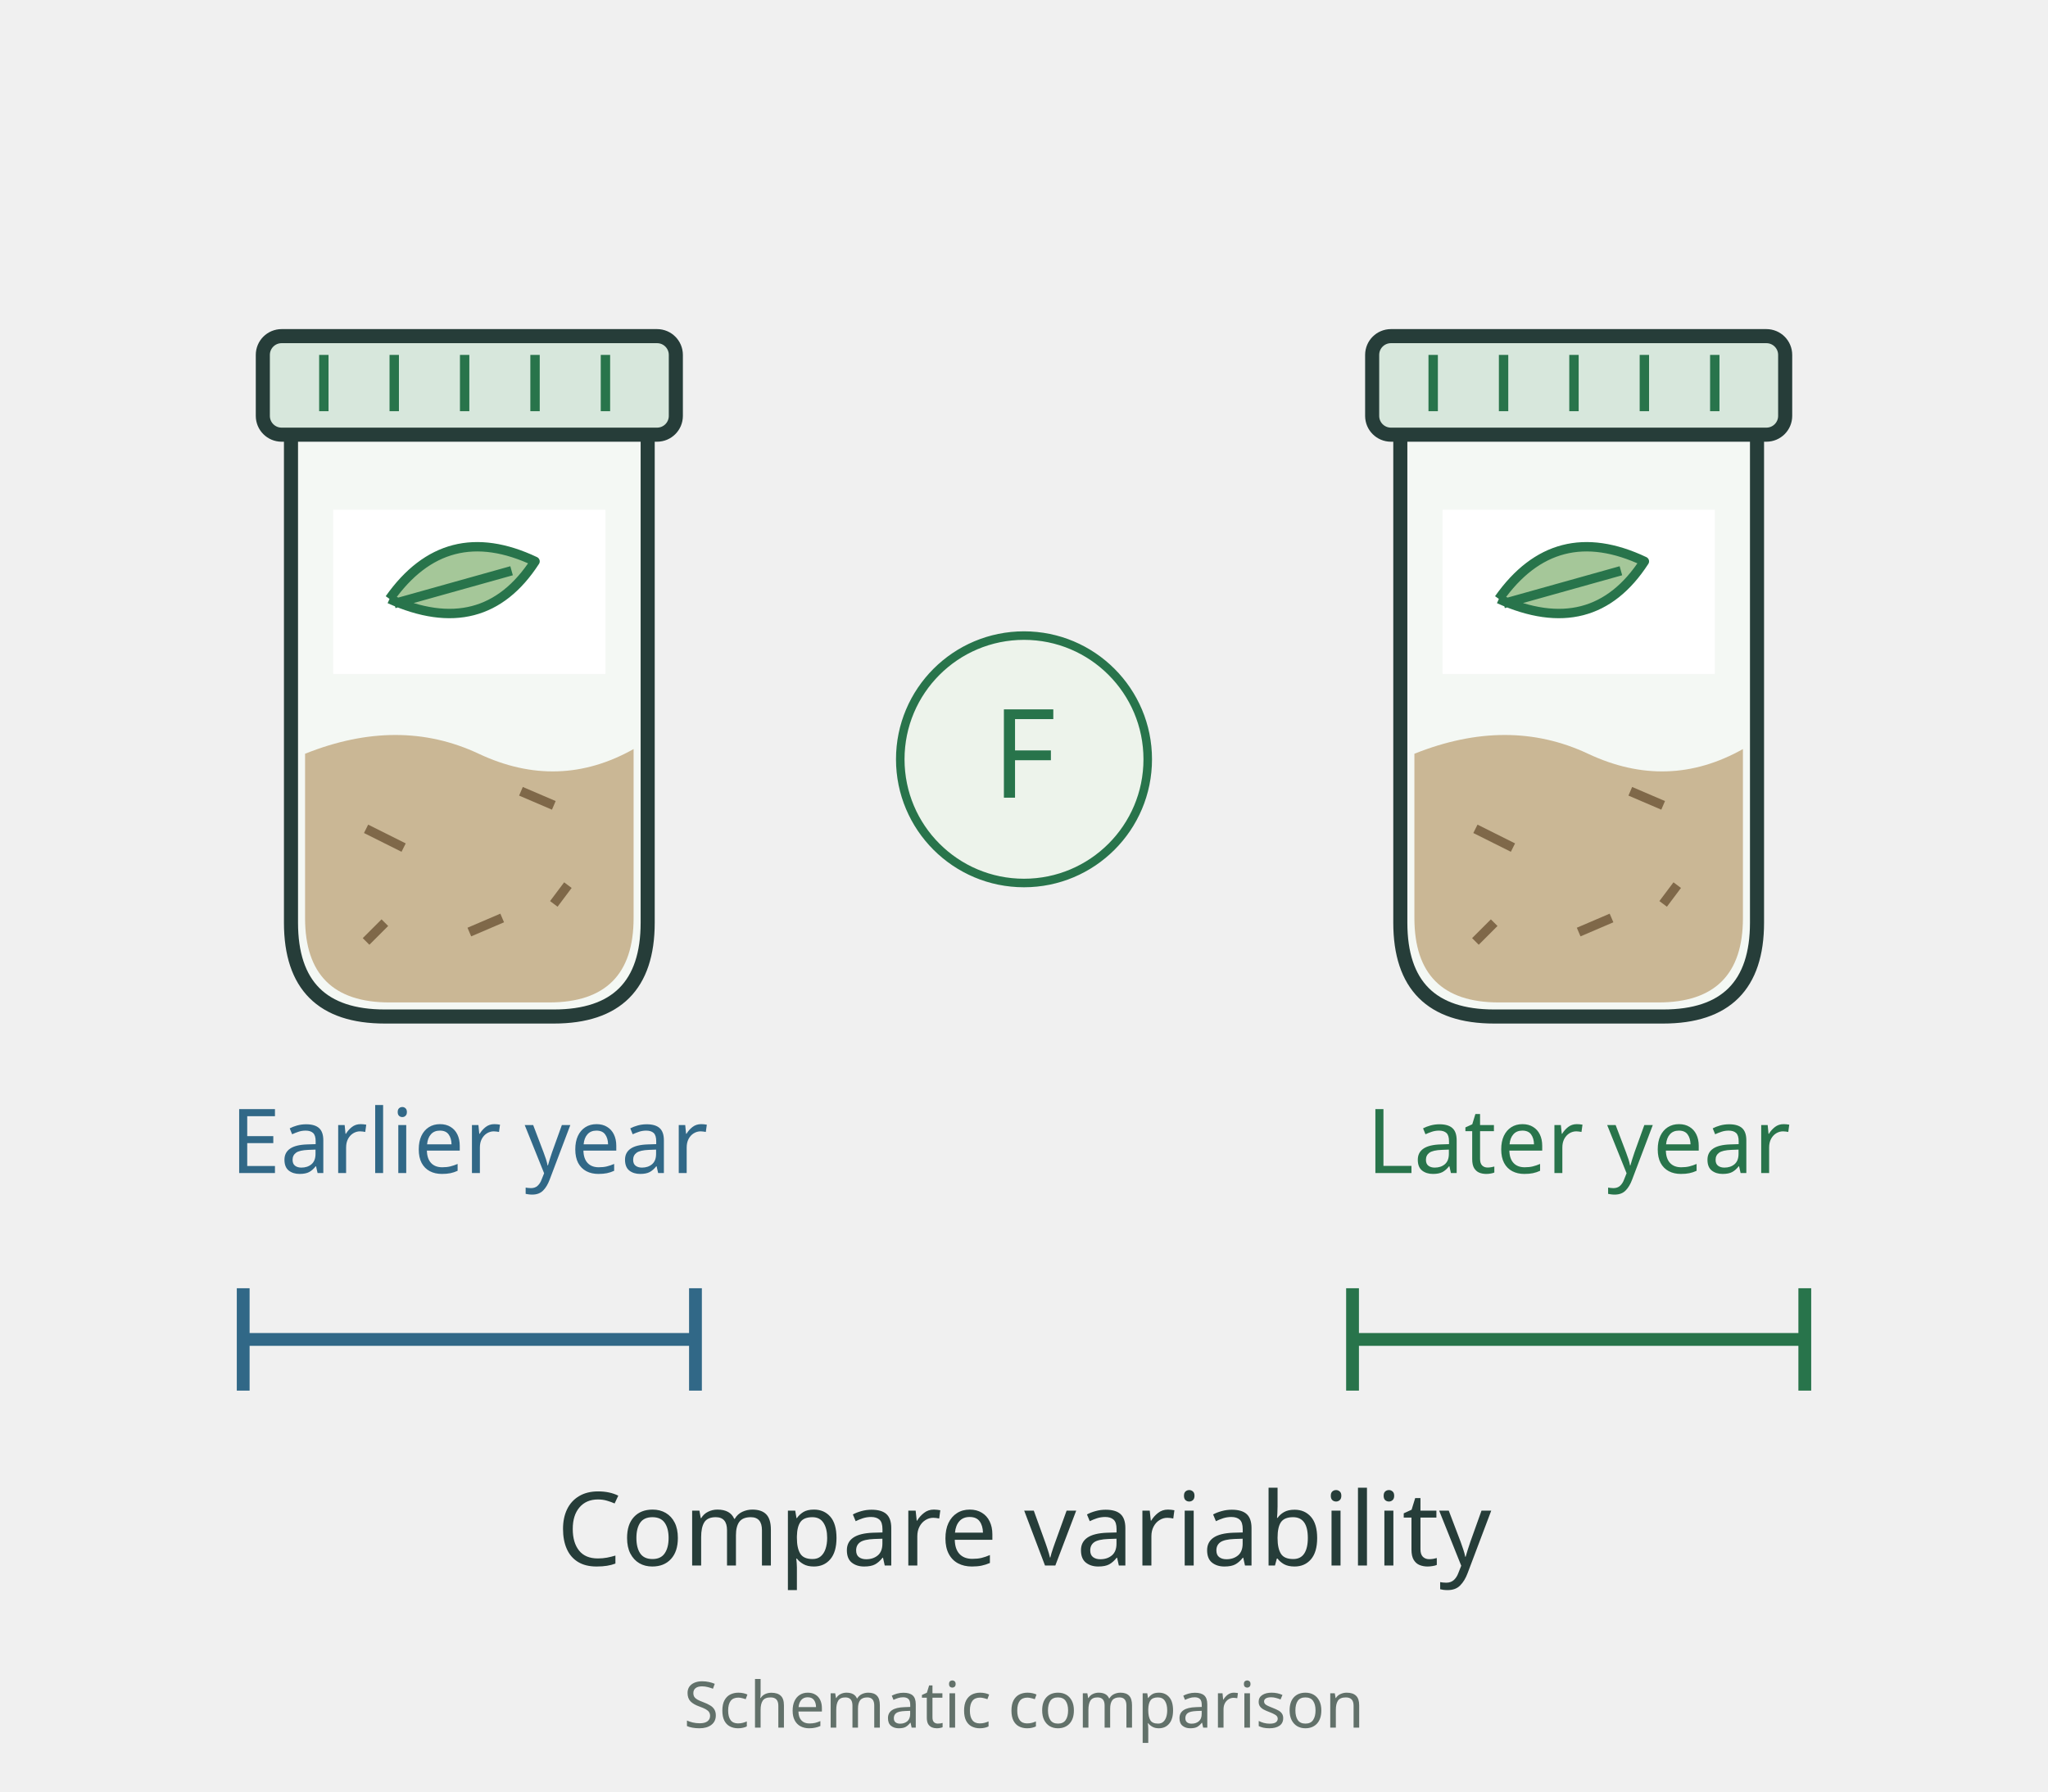
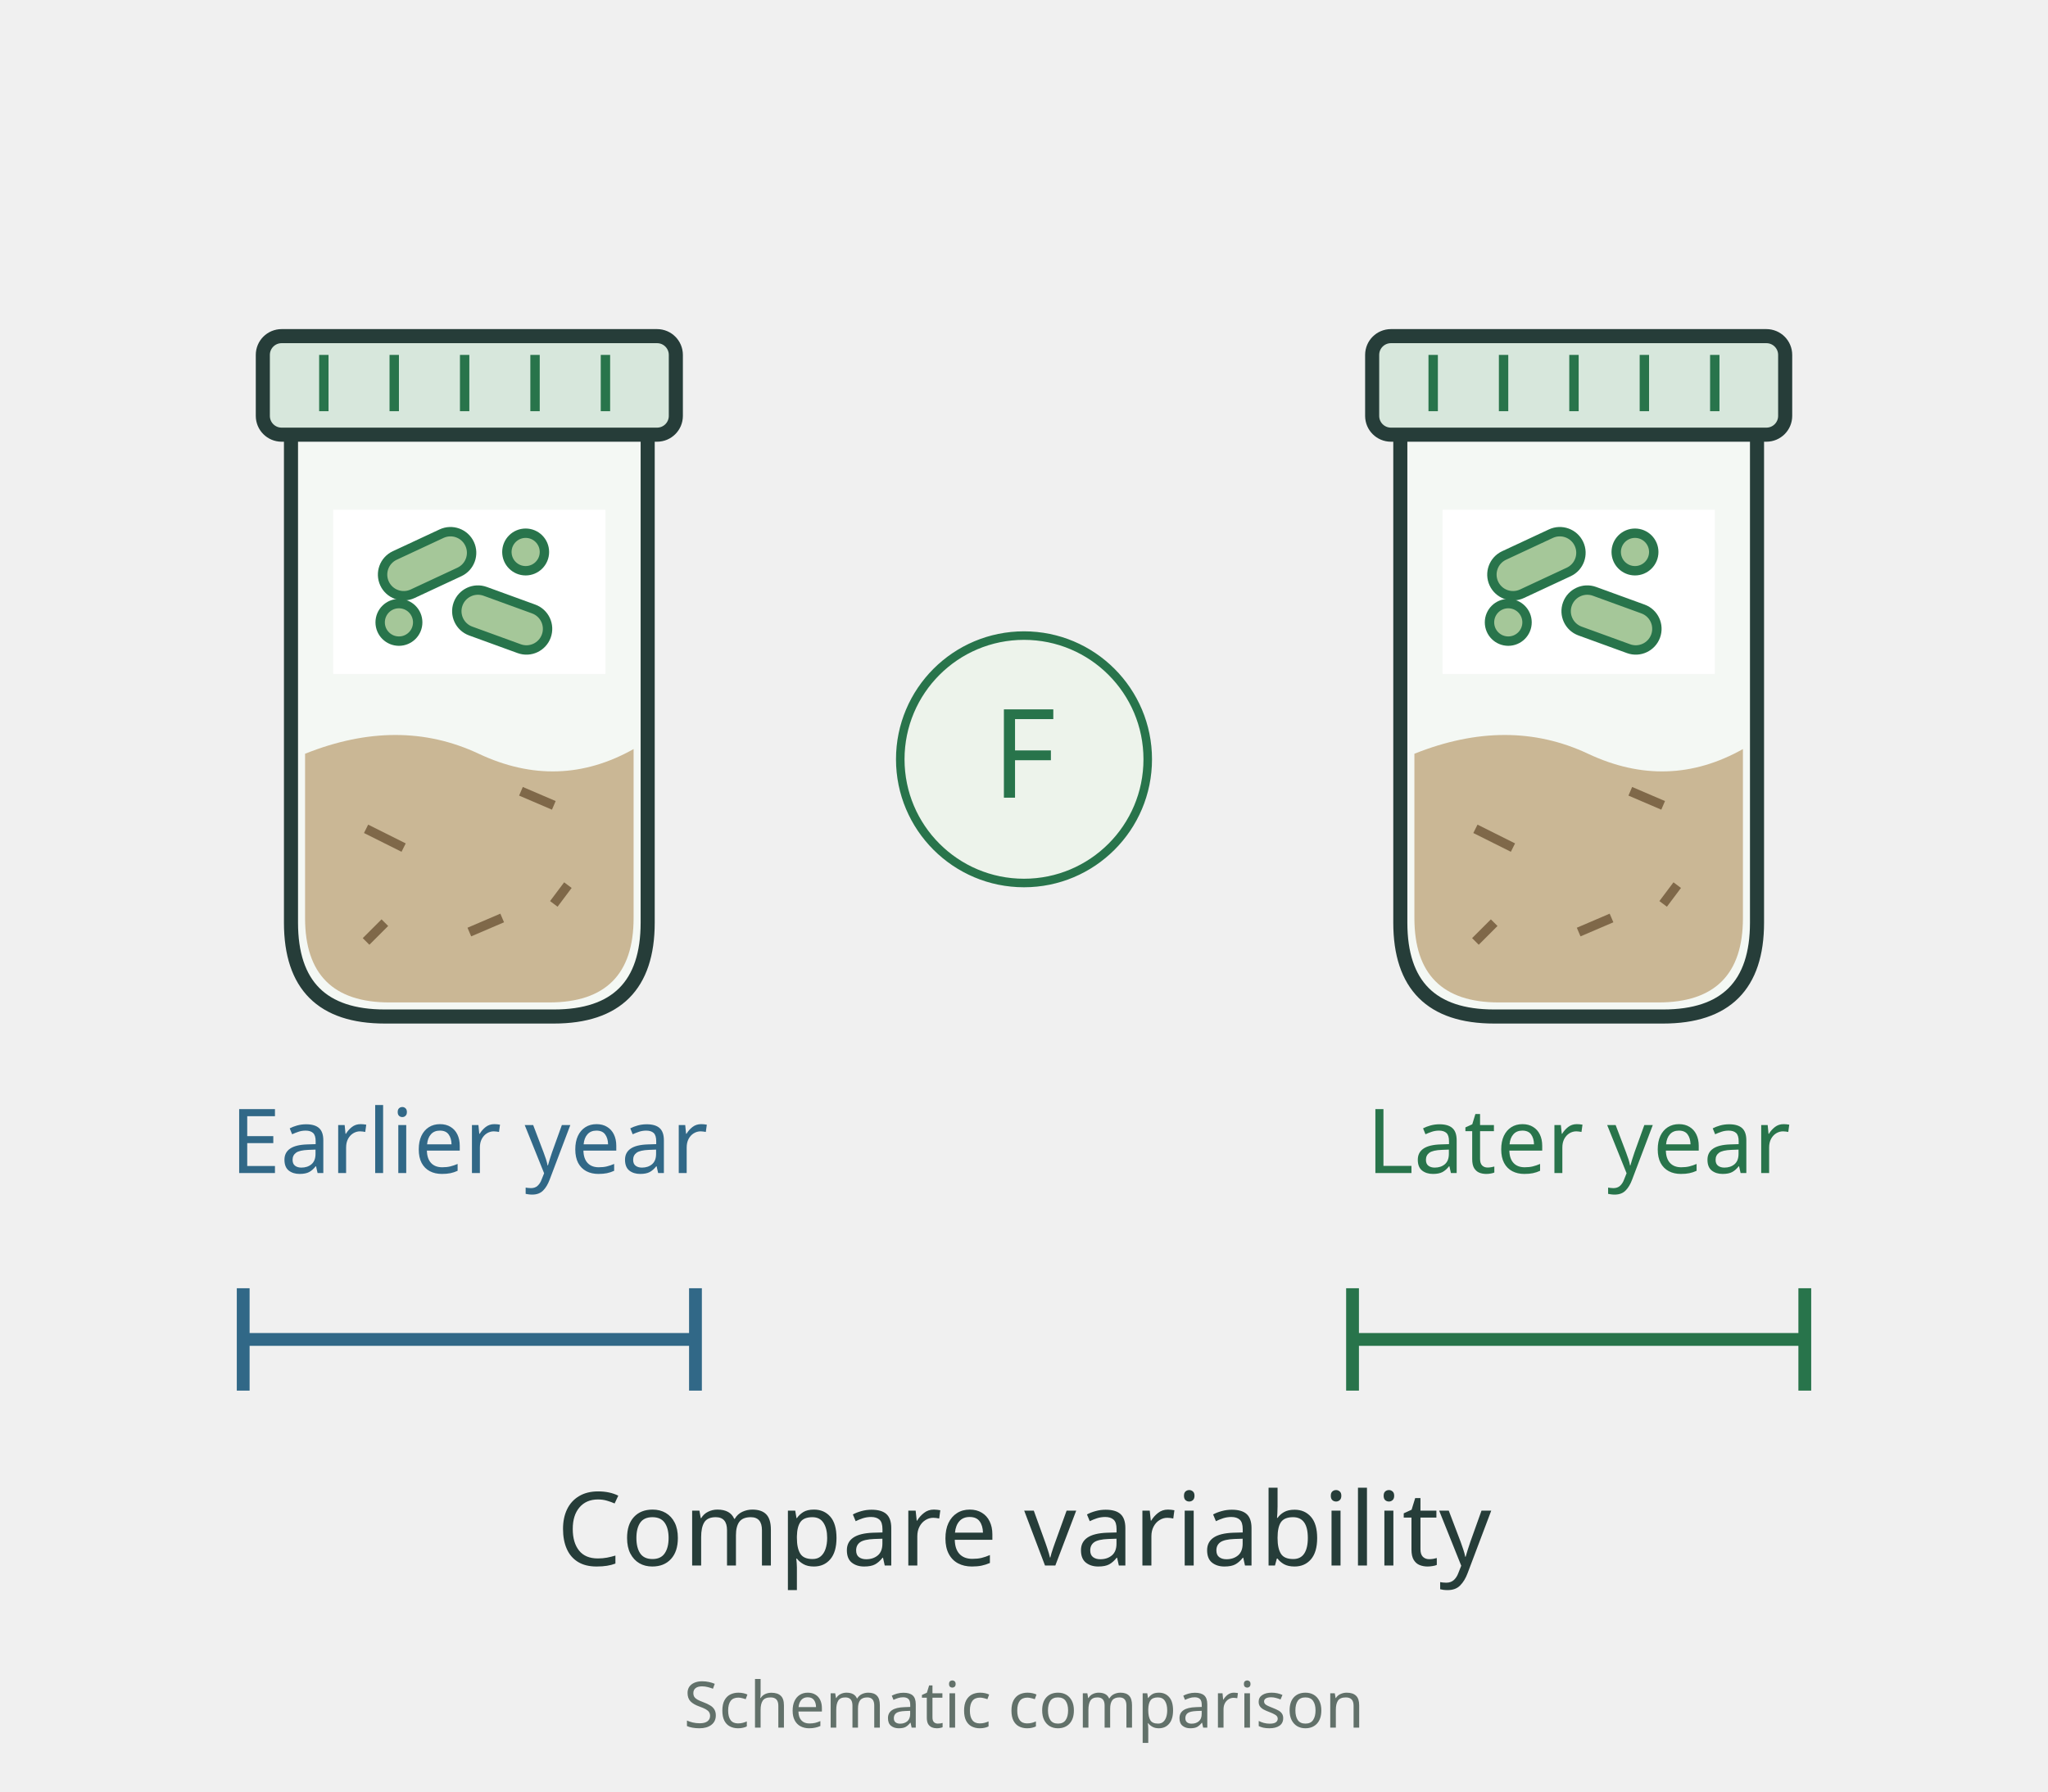
<svg xmlns="http://www.w3.org/2000/svg" width="480" height="420" viewBox="0 0 480 420" role="img" aria-labelledby="art-title art-description">
  <g id="earlier-soil" transform="translate(55 70) scale(1.1)" stroke="#263D39" stroke-width="3" stroke-linejoin="round">
    <path d="M12 20 H88 V133 Q88 153 68 153 H32 Q12 153 12 133 Z" fill="#F4F8F4" />
    <path d="M15 97 Q35 89 52 97 T85 96 V132 Q85 150 67 150 H33 Q15 150 15 132 Z" fill="#CAB795" stroke="none" />
    <rect x="6" y="8" width="88" height="21" rx="4" fill="#D7E7DC" />
    <path d="M19 12 V24 M34 12 V24 M49 12 V24 M64 12 V24 M79 12 V24" stroke="#28744B" stroke-width="2" />
    <rect x="21" y="45" width="58" height="35" fill="white" stroke="none" />
-     <path d="M33 64 Q45 47 64 56 Q53 73 33 64 M34 65 L59 58" fill="#A5C799" stroke="#28744B" stroke-width="2" />
+     <g id="microbial-emblem-1" stroke="#28744B" stroke-width="2" fill="#A5C799">
+       <rect x="31" y="52" width="20" height="9" rx="4.5" transform="rotate(-25 41 56.5)" />
+       <rect x="47" y="64" width="20" height="9" rx="4.5" transform="rotate(20 57 68.5)" />
+       <circle cx="62" cy="54" r="4" />
+       <circle cx="35" cy="69" r="4" />
+     </g>
    <path d="M28 113 l8 4 M61 105 l7 3 M50 135 l7 -3 M71 125 l-3 4 M28 137 l4 -4" stroke="#7F6849" stroke-width="2" />
  </g>
  <g id="later-soil" transform="translate(315 70) scale(1.1)" stroke="#263D39" stroke-width="3" stroke-linejoin="round">
    <path d="M12 20 H88 V133 Q88 153 68 153 H32 Q12 153 12 133 Z" fill="#F4F8F4" />
    <path d="M15 97 Q35 89 52 97 T85 96 V132 Q85 150 67 150 H33 Q15 150 15 132 Z" fill="#CAB795" stroke="none" />
    <rect x="6" y="8" width="88" height="21" rx="4" fill="#D7E7DC" />
    <path d="M19 12 V24 M34 12 V24 M49 12 V24 M64 12 V24 M79 12 V24" stroke="#28744B" stroke-width="2" />
    <rect x="21" y="45" width="58" height="35" fill="white" stroke="none" />
-     <path d="M33 64 Q45 47 64 56 Q53 73 33 64 M34 65 L59 58" fill="#A5C799" stroke="#28744B" stroke-width="2" />
+     <g id="microbial-emblem-2" stroke="#28744B" stroke-width="2" fill="#A5C799">
+       <rect x="31" y="52" width="20" height="9" rx="4.5" transform="rotate(-25 41 56.5)" />
+       <rect x="47" y="64" width="20" height="9" rx="4.5" transform="rotate(20 57 68.5)" />
+       <circle cx="62" cy="54" r="4" />
+       <circle cx="35" cy="69" r="4" />
+     </g>
    <path d="M28 113 l8 4 M61 105 l7 3 M50 135 l7 -3 M71 125 l-3 4 M28 137 l4 -4" stroke="#7F6849" stroke-width="2" />
  </g>
  <circle cx="240" cy="178" r="29" fill="#EDF3EB" stroke="#28744B" stroke-width="2" />
  <text x="240" y="187" text-anchor="middle" font-family="Atkinson Hyperlegible Next, sans-serif" font-size="29" fill="#28744B">F</text>
  <text x="110" y="275" text-anchor="middle" font-family="Atkinson Hyperlegible Next, sans-serif" font-size="21" fill="#316887">Earlier year</text>
  <text x="370" y="275" text-anchor="middle" font-family="Atkinson Hyperlegible Next, sans-serif" font-size="21" fill="#28744B">Later year</text>
  <path d="M57 302 V326 M57 314 H163 M163 302 V326" stroke="#316887" stroke-width="3" fill="none" />
  <path d="M317 302 V326 M317 314 H423 M423 302 V326" stroke="#28744B" stroke-width="3" fill="none" />
  <text x="240" y="367" text-anchor="middle" font-family="Atkinson Hyperlegible Next, sans-serif" font-size="24" fill="#263D39">Compare variability</text>
  <text x="240" y="405" text-anchor="middle" font-family="Atkinson Hyperlegible Next, sans-serif" font-size="15" fill="#62716A">Schematic comparison</text>
</svg>
